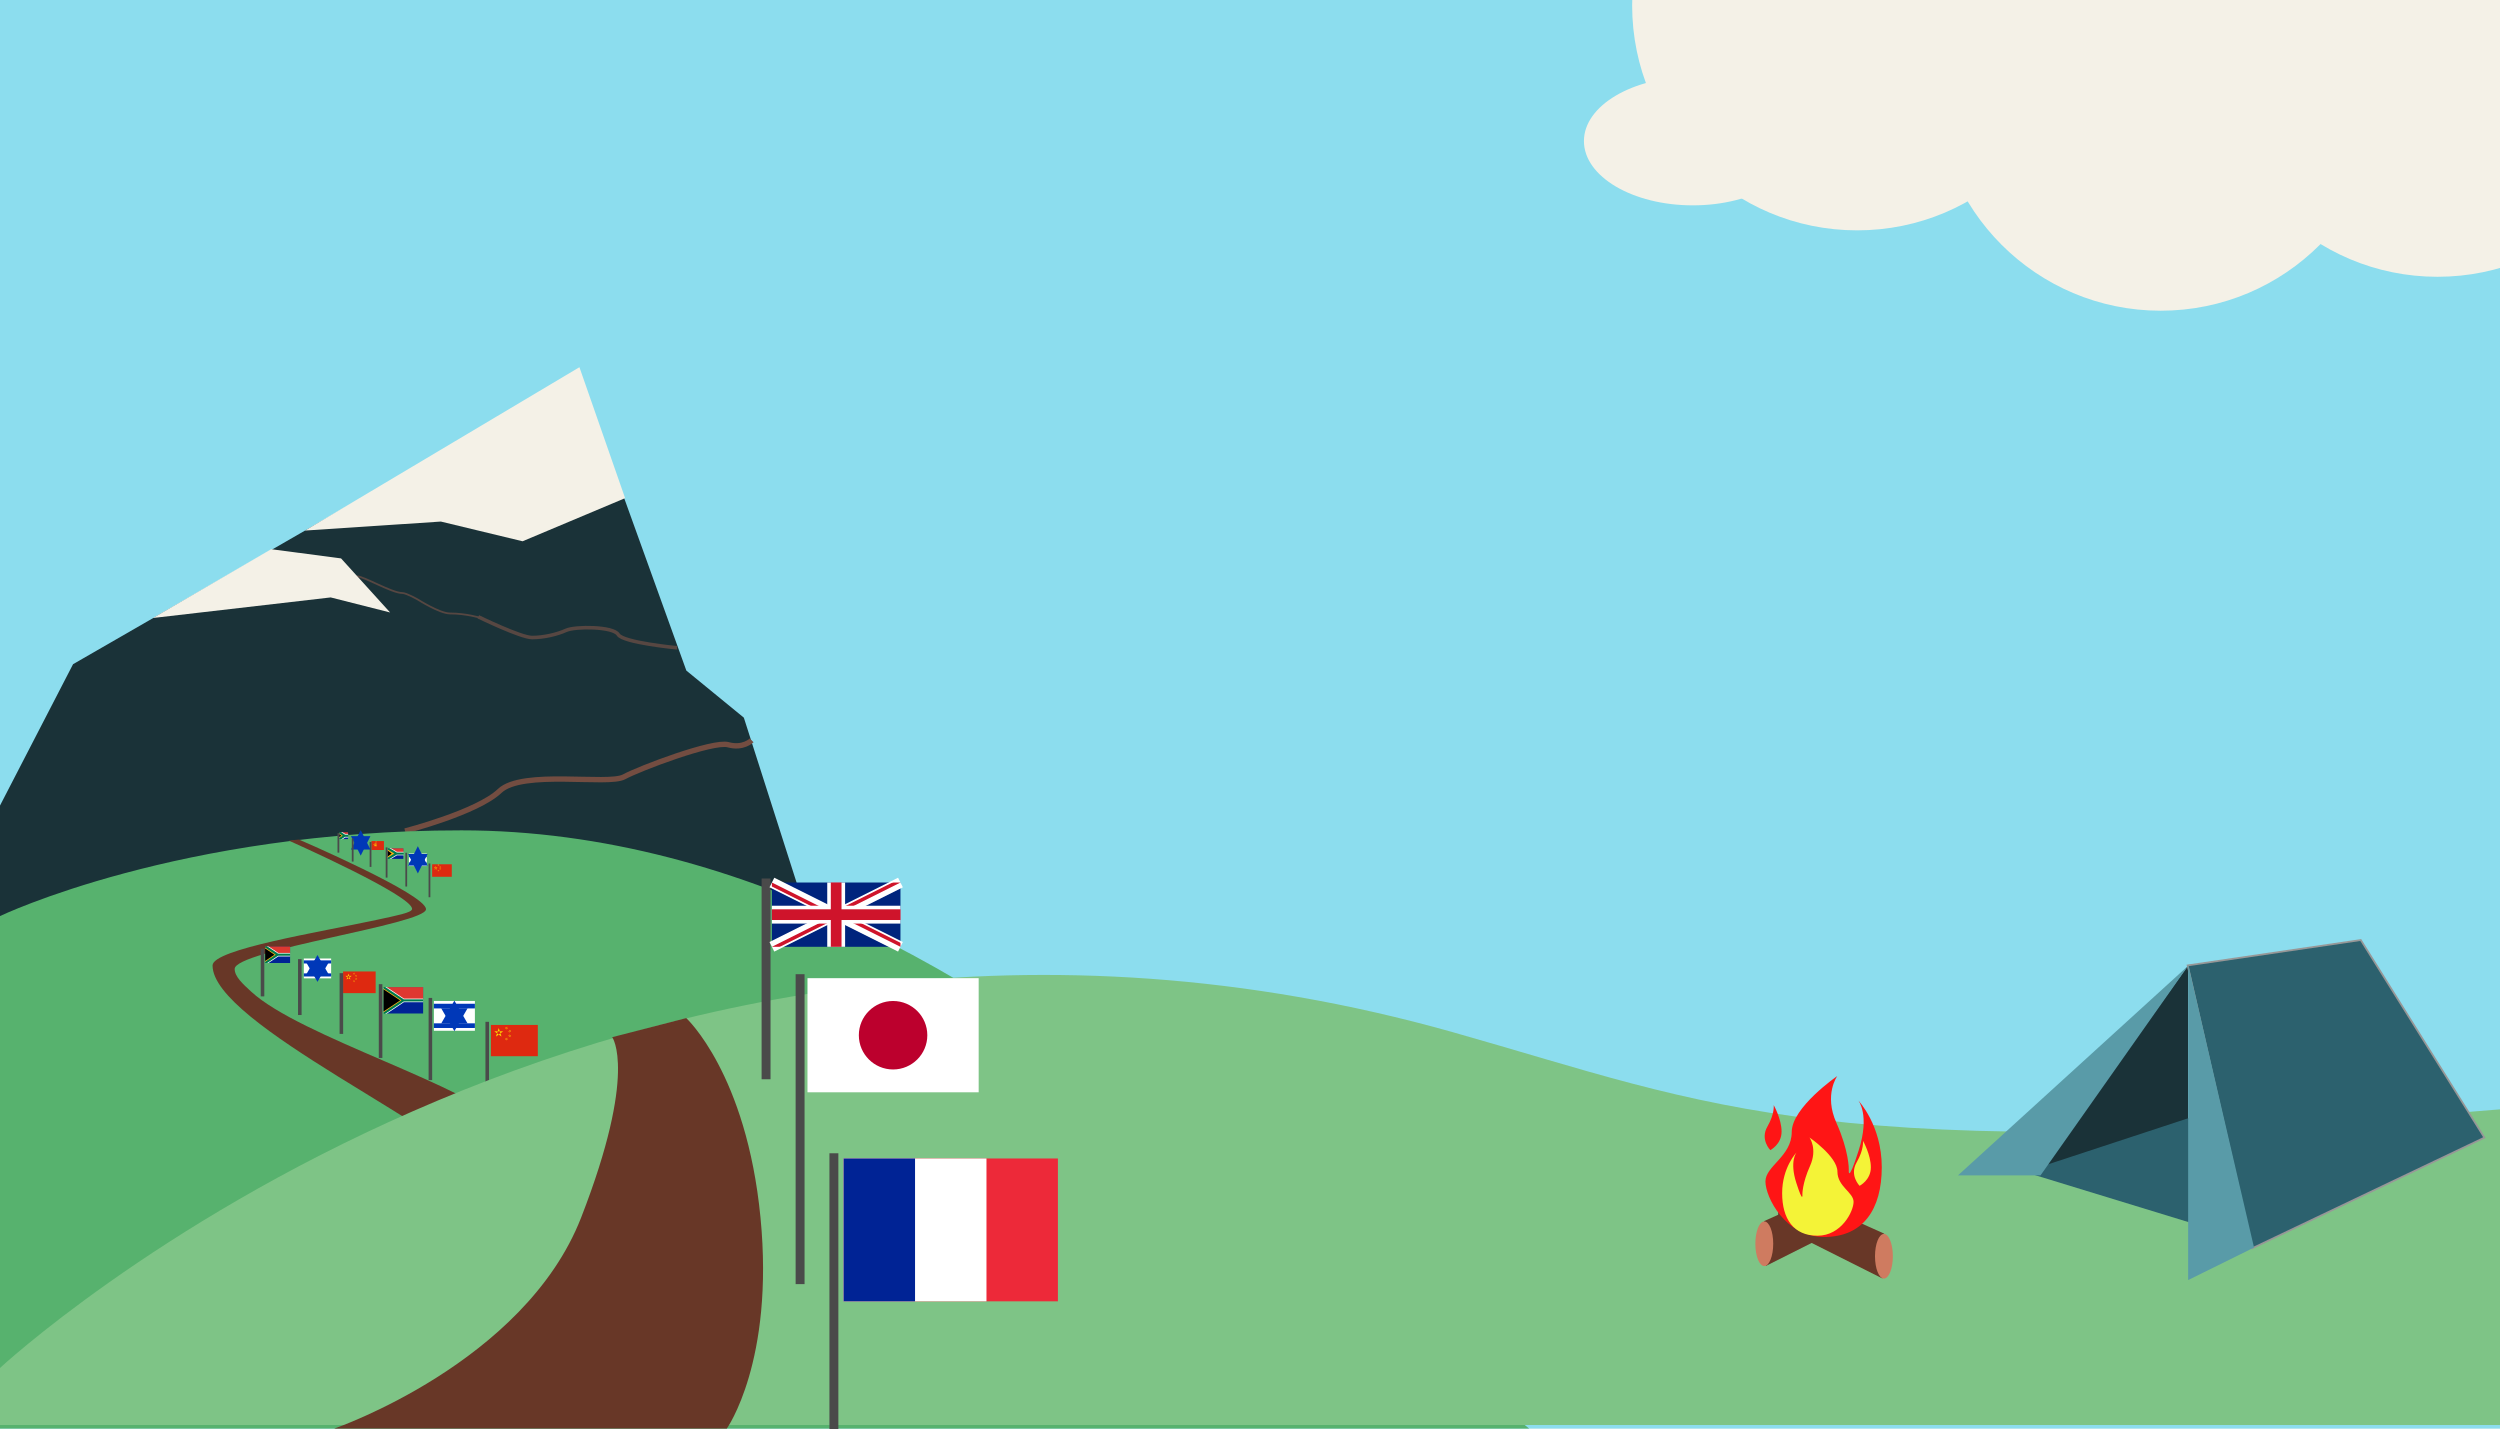
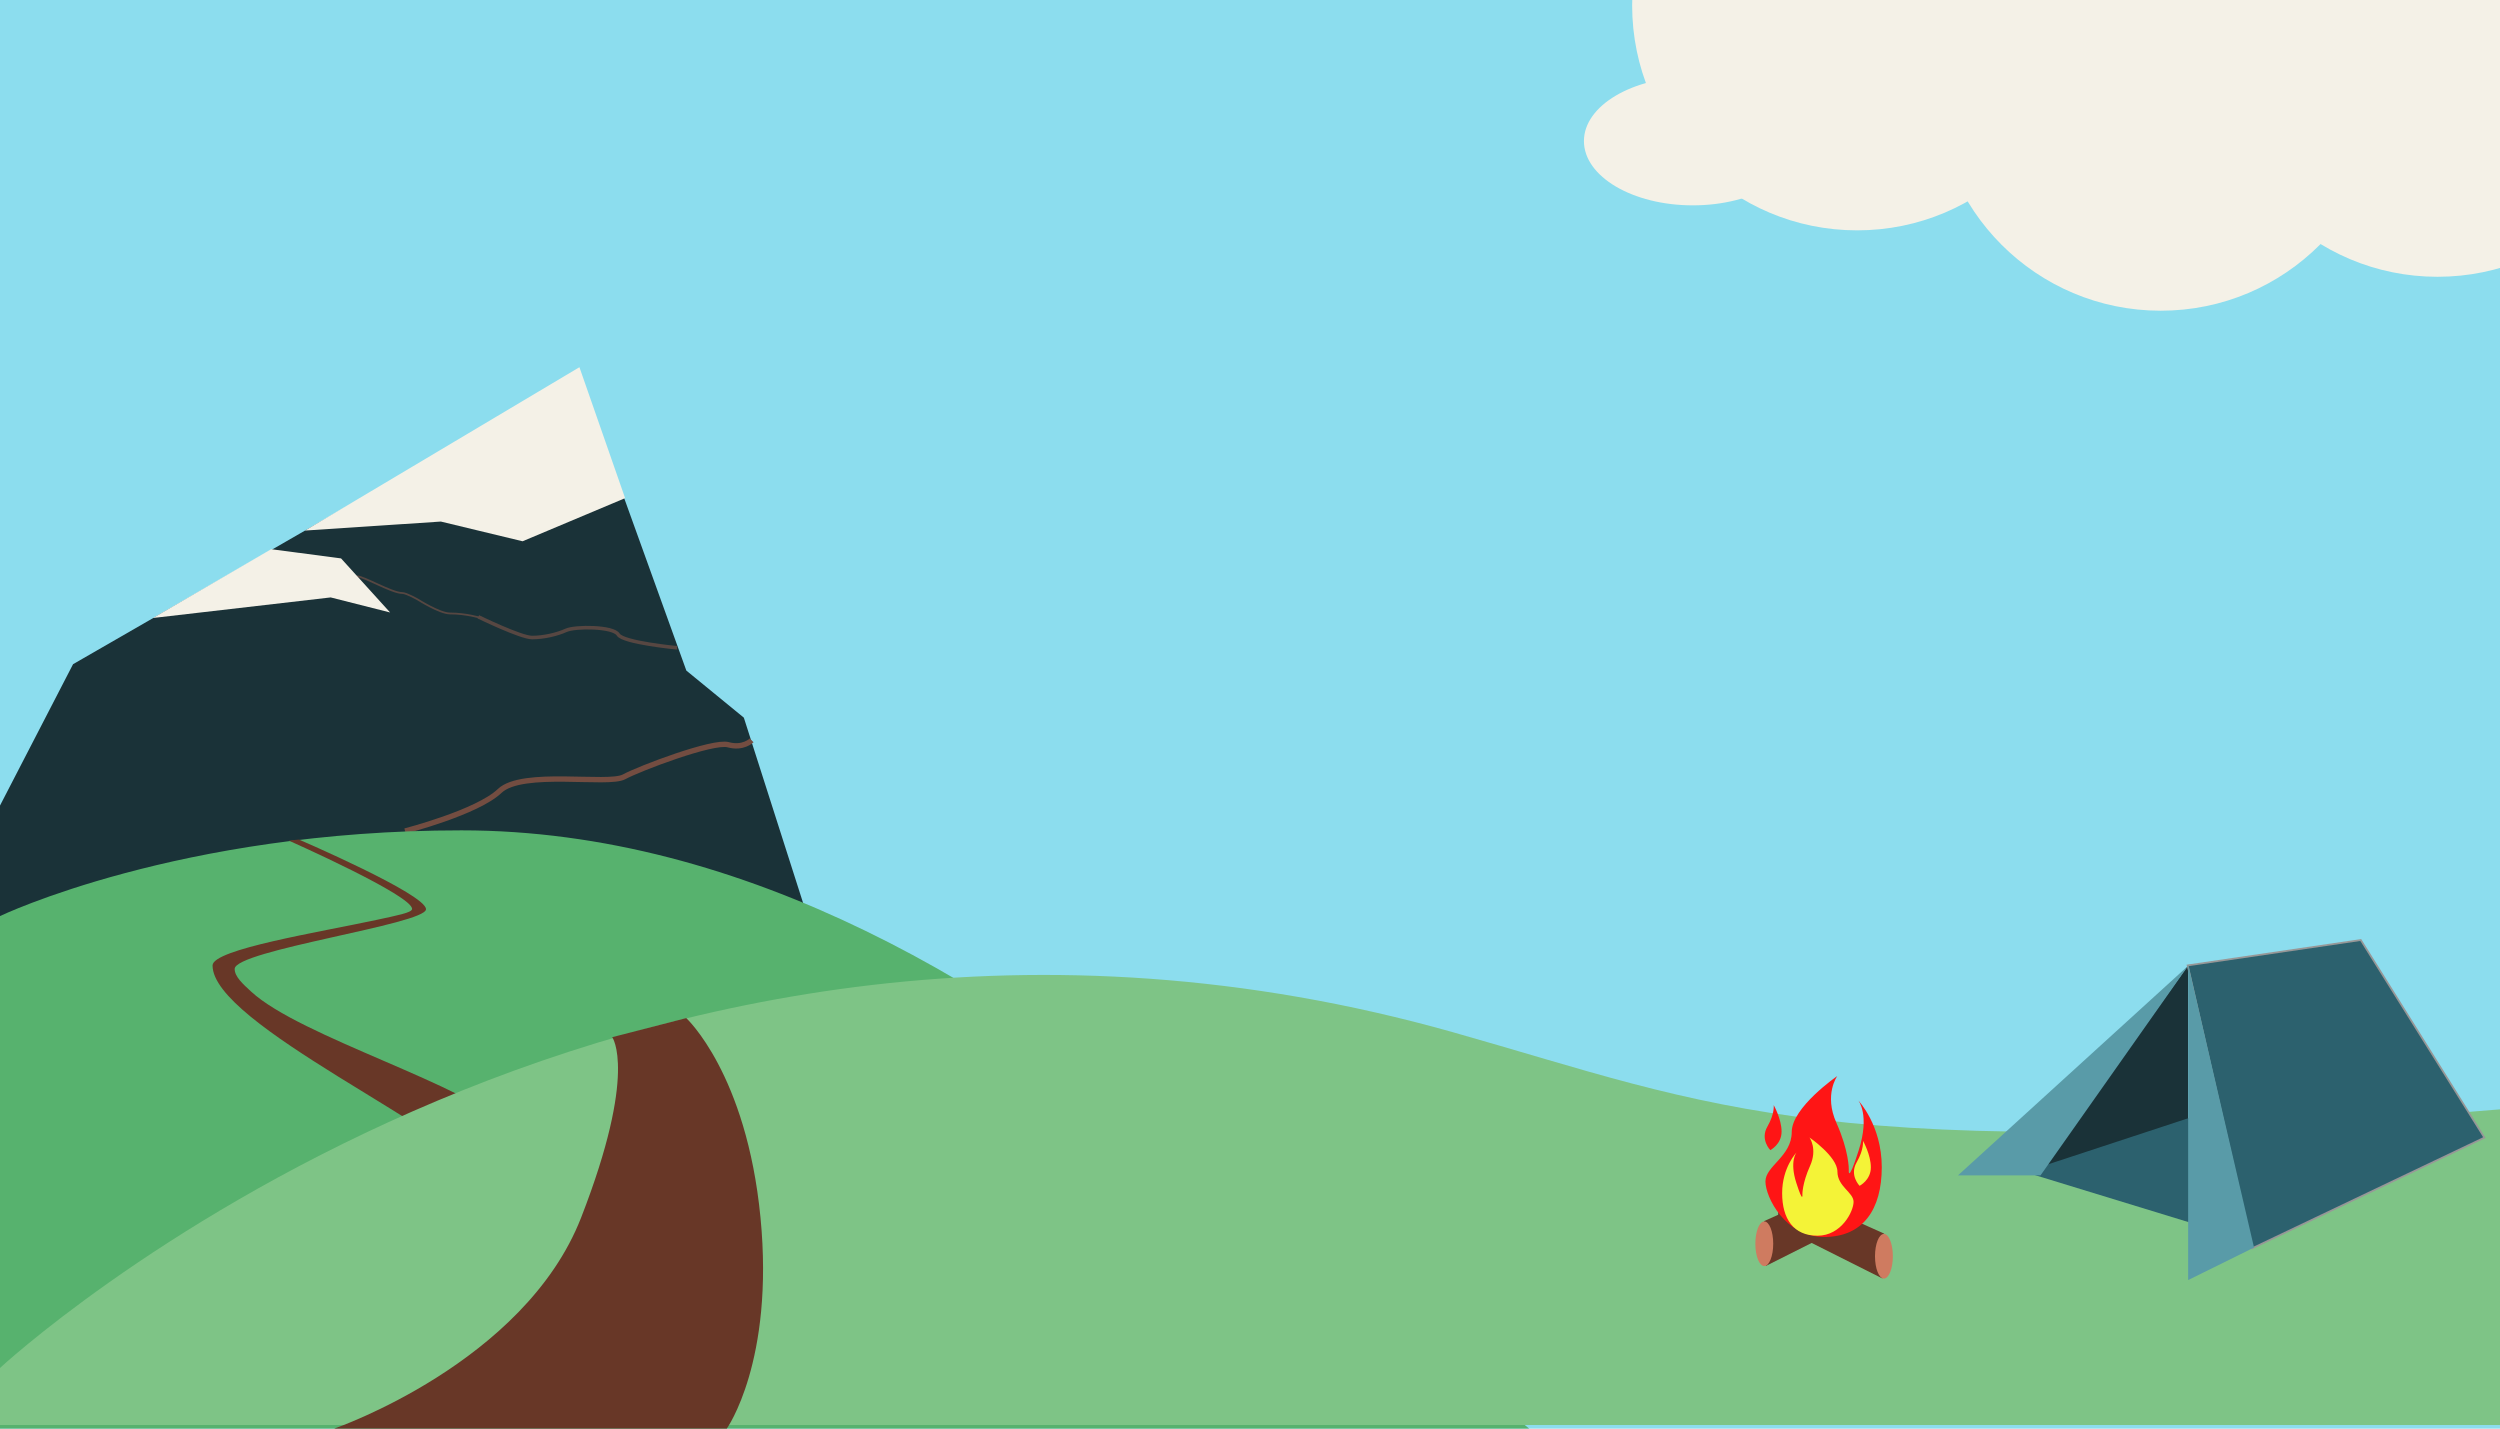
- <svg xmlns="http://www.w3.org/2000/svg" xmlns:xlink="http://www.w3.org/1999/xlink" width="1400px" height="800px" viewBox="0 0 1400 800" version="1.1">
+ <svg xmlns="http://www.w3.org/2000/svg" width="1400px" height="800px" viewBox="0 0 1400 800" version="1.1">
  <description>Created with Sketch (http://www.bohemiancoding.com/sketch)</description>
  <defs>
    <path id="path-1" d="M0,0 L22.359,0 L22.359,14.906 L0,14.906 L0,0 Z" />
    <path id="path-3" d="M0,0 L11.18,7.453 L0,14.906" />
    <path id="path-5" d="M0,0 L14.092,0 L14.092,9.379 L0,9.379 L0,0 Z" />
    <path id="path-7" d="M0,0 L7.046,4.689 L0,9.379" />
    <path id="path-9" d="M0,0 L9,0 L9,6 L0,6 L0,0 Z" />
    <path id="path-11" d="M0,0 L4,3 L0,6" />
    <path id="path-13" d="M0,0 L5,0 L5,4 L0,4 L0,0 Z" />
    <path id="path-15" d="M0,0 L3,2 L0,4" />
    <path d="M36,18 L72,18 L72,36 L36,18 Z M36,18 L36,36 L8.52651283e-15,36 L36,18 Z M36,18 L1.56319402e-14,18 L1.56319402e-14,-1.7408297e-14 L36,18 Z M36,18 L36,2.52242671e-14 L72,2.52242671e-14 L36,18 Z" id="path-17" />
  </defs>
  <g id="Page-1" stroke="none" stroke-width="1" fill="none" fill-rule="evenodd">
    <g id="mountain_path">
      <rect id="Sky" fill="#8CDDEE" x="0" y="0" width="1404" height="800" />
      <g id="Mountain-1" transform="translate(0, 206)">
        <path d="M-2.84217094e-14,245.118 L40.914,165.944 L324.23,2.746 L384.351,169.524 L416.549,195.885 L462.32,339 L-1.26160398e-06,389.176 L-2.84217094e-14,245.118 Z" id="Path-5" fill="#1A3238" />
        <path d="M170.774,91.122 L246.874,86.07 L292.645,97.11 L350.062,72.965 L324.479,-0.367 L170.774,91.122 Z" id="Path-6" fill="#F4F1E7" />
        <path d="M379.168,156.768 C379.168,156.768 348.925,153.923 346.187,149.337 C343.449,144.751 322.131,144.654 316.973,146.995 C311.816,149.337 304.283,151.022 297.973,151.022 C291.664,151.022 267.866,139.42 267.866,139.42" id="Path-112" stroke="#574742" stroke-width="2" />
        <path d="M200,140 C200,140 207.764,137.54 217.035,137.54 C222.767,137.54 234.889,129.824 234.889,129.824 C234.889,129.824 241.398,126.094 243.672,126.094 C249.632,126.094 265.194,116.741 269.052,116.741" id="Path-113" stroke="#574742" transform="translate(234.5, 128.5) scale(-1, 1) translate(-234.5, -128.5) " />
        <path d="M85.665,140.075 L185.182,128.557 L218.454,136.985 L190.994,106.707 L151.841,101.551 L85.665,140.075 Z" id="Path-7" fill="#F4F1E7" />
      </g>
      <path d="M226.827,465.372 C226.827,465.372 267.242,454.95 279.822,442.931 C292.402,430.911 340.572,439.848 349.445,435.039 C358.319,430.23 399.376,414.724 407.767,417.045 C416.159,419.367 420.926,414.6 420.926,414.6" id="Path-111" stroke="#734D41" stroke-width="3" />
      <g id="Midground" transform="translate(0, 465)">
        <path d="M2.61763944e-10,48 C2.61763944e-10,48 99.956,-0.004 258.38,-0.004 C416.804,-0.004 563.127,87.337 679.189,188.111 C769.641,266.65 856.339,335 856.339,335 L0,335 L2.61763944e-10,48 Z" id="Path-3" fill="#57B26E" />
        <path d="M161.719,5.732 C161.719,5.732 231.995,36.91 230.737,44.163 C230.402,46.096 222.486,47.644 210.797,50.157 C178.626,57.073 119.026,66.6 119.026,75.648 C119.026,108.646 253.475,167.209 277.828,199.431 C302.181,231.652 314.579,195.88 286.381,167.136 C262.317,142.607 168.22,115.75 140.63,90.288 C135.891,85.913 131.414,81.902 131.413,77.606 C131.412,67.158 238.562,52.586 238.562,44.163 C238.562,35.74 167.386,5.141 167.386,5.141 L161.719,5.732 Z" id="Path-4" fill="#683727" />
      </g>
      <g id="Midground-Flags-1" transform="translate(146, 530)">
-         <g id="Flag" transform="translate(125.8566, 43.10684)">
-           <g id="Flag_of_the_People's_Republic_of_China" transform="translate(3.052034, 0.85669)">
-             <rect id="Rectangle" fill="#DE2910" x="0" y="0" width="26.271" height="17.514" />
-             <g id="s-link" transform="translate(1.751404, 1.751404)" fill="#FFDE00">
-               <path d="M2.627,2.67430522e-11 L4.171,4.752 L0.129,1.815 L5.126,1.815 L1.083,4.752 L2.627,2.67430522e-11 Z" id="s" />
+                
            </g>
-             <g id="s-link" transform="translate(8.757021, 1.751404) rotate(239.0362) translate(-8.757021, -1.751404) translate(7.881319, 0.875702)" fill="#FFDE00">
-               <path d="M0.876,8.91442475e-12 L1.39,1.584 L0.043,0.605 L1.709,0.605 L0.361,1.584 L0.876,8.91442475e-12 Z" id="s" />
+       <g id="Midground-Flags-1" transform="translate(189, 466)">
            </g>
-             <g id="s-link" transform="translate(10.50843, 3.502808) rotate(261.8699) translate(-10.50843, -3.502808) translate(9.632723, 2.627106)" fill="#FFDE00">
-               <path d="M0.876,8.91442475e-12 L1.39,1.584 L0.043,0.605 L1.709,0.605 L0.361,1.584 L0.876,8.91442475e-12 Z" id="s" />
-             </g>
-             <g id="s-link" transform="translate(10.50843, 6.129914) rotate(-74.0546) translate(-10.50843, -6.129914) translate(9.632723, 5.254212)" fill="#FFDE00">
-               <path d="M0.876,8.91442475e-12 L1.39,1.584 L0.043,0.605 L1.709,0.605 L0.361,1.584 L0.876,8.91442475e-12 Z" id="s" />
-             </g>
-             <g id="s-link" transform="translate(8.757021, 7.881319) rotate(-51.34019) translate(-8.757021, -7.881319) translate(7.881319, 7.005616)" fill="#FFDE00">
-               <path d="M0.876,8.91442475e-12 L1.39,1.584 L0.043,0.605 L1.709,0.605 L0.361,1.584 L0.876,8.91442475e-12 Z" id="s" />
-             </g>
-           </g>
-           <path d="M1,0.109 L1,46.303" id="Line" stroke="#4A4A4A" stroke-width="2" stroke-linecap="square" />
-         </g>
-         <g id="Flag" transform="translate(66.12433, 22.04109)">
-           <g id="Clipped" transform="translate(2.597592, 0.72913)">
-             <mask id="mask-2" fill="white">
-               <use xlink:href="#path-1" />
-             </mask>
-             <g id="Shape" />
-             <g id="Group" mask="url(#mask-2)">
-               <path d="M0,0 L0,14.906 L22.359,14.906 L22.359,0 L0,0 Z" id="Shape" fill="#002395" />
-               <path d="M0,0 L0,7.453 L22.359,7.453 L22.359,0 L0,0 Z" id="Shape" fill="#DE3831" />
-               <g>
-                 <path d="M0,0 L11.18,7.453 L0,14.906 M11.18,7.453 L22.359,7.453" id="W" stroke="#FFFFFF" stroke-width="2" fill="#000000" />
-                 <g id="Clipped">
-                   <mask id="mask-4" fill="white">
-                     <use xlink:href="#path-3" />
-                   </mask>
-                   <g id="X" />
-                   <g id="X-link" mask="url(#mask-4)" stroke="#FFB612" stroke-width="2" fill="#000000">
-                     <path d="M0,0 L11.18,7.453 L0,14.906" id="X" />
-                   </g>
-                 </g>
-               </g>
-               <g id="W-link" stroke="#007A4D" stroke-width="1.2">
-                 <path d="M0,0 L11.18,7.453 L0,14.906 M11.18,7.453 L22.359,7.453" id="W" />
-               </g>
-             </g>
-           </g>
-           <path d="M1,0.093 L1,39.408" id="Line" stroke="#4A4A4A" stroke-width="2" stroke-linecap="square" />
-         </g>
-         <g id="Flag" transform="translate(94.07129, 29.72518)">
-           <g id="Flag_of_Israel" transform="translate(2.909451, 0.816667)">
-             <rect id="Rectangle" fill="#FFFFFF" x="0" y="0" width="22.957" height="16.696" />
-             <rect id="Rectangle" fill="#0038B8" x="0" y="1.565" width="22.957" height="2.609" />
-             <rect id="Rectangle" fill="#0038B8" x="0" y="12.522" width="22.957" height="2.609" />
-             <g id="triangle-link" transform="translate(8.86966, 5.321796)" stroke="#0038B8" stroke-width="5.5" fill="#000000" fill-opacity="0">
-               <path d="M2.609,-0.015 L-0.025,4.547 L5.242,4.547 L2.609,-0.015 Z" id="triangle" />
-             </g>
-             <g id="triangle-link" transform="translate(11.47838, 9.078358) rotate(180) translate(-11.47838, -9.078358) translate(8.86966, 6.782681)" stroke="#0038B8" stroke-width="5.5" fill="#000000" fill-opacity="0">
-               <path d="M2.609,-0.015 L-0.025,4.547 L5.242,4.547 L2.609,-0.015 Z" id="triangle" />
-             </g>
-           </g>
-           <path d="M0.945,0.104 L0.945,44.14" id="Line" stroke="#4A4A4A" stroke-width="2" stroke-linecap="square" />
-         </g>
-         <g id="Flag" transform="translate(44.06505, 13.68348)">
-           <g id="Flag_of_the_People's_Republic_of_China" transform="translate(2.05776, 0.334554)">
-             <rect id="Rectangle" fill="#DE2910" x="0" y="0" width="18.244" height="12.141" />
-             <g id="s-link" transform="translate(1.216247, 1.214135)" fill="#FFDE00">
-               <path d="M1.824,1.85393922e-11 L2.897,3.295 L0.089,1.258 L3.559,1.258 L0.752,3.295 L1.824,1.85393922e-11 Z" id="s" />
-             </g>
-             <g id="s-link" transform="translate(6.081235, 1.214135) rotate(239.0362) translate(-6.081235, -1.214135) translate(5.473111, 0.607068)" fill="#FFDE00">
-               <path d="M0.608,6.17983442e-12 L0.966,1.098 L0.03,0.419 L1.186,0.419 L0.251,1.098 L0.608,6.17983442e-12 Z" id="s" />
-             </g>
-             <g id="s-link" transform="translate(7.297482, 2.42827) rotate(261.8699) translate(-7.297482, -2.42827) translate(6.689358, 1.821203)" fill="#FFDE00">
-               <path d="M0.608,6.17983442e-12 L0.966,1.098 L0.03,0.419 L1.186,0.419 L0.251,1.098 L0.608,6.17983442e-12 Z" id="s" />
-             </g>
-             <g id="s-link" transform="translate(7.297482, 4.249473) rotate(-74.0546) translate(-7.297482, -4.249473) translate(6.689358, 3.642405)" fill="#FFDE00">
-               <path d="M0.608,6.17983442e-12 L0.966,1.098 L0.03,0.419 L1.186,0.419 L0.251,1.098 L0.608,6.17983442e-12 Z" id="s" />
-             </g>
-             <g id="s-link" transform="translate(6.081235, 5.463608) rotate(-51.34019) translate(-6.081235, -5.463608) translate(5.473111, 4.856541)" fill="#FFDE00">
-               <path d="M0.608,6.17983442e-12 L0.966,1.098 L0.03,0.419 L1.186,0.419 L0.251,1.098 L0.608,6.17983442e-12 Z" id="s" />
-             </g>
-           </g>
-           <path d="M1.102,2.28 L1.102,34.302" id="Line" stroke="#4A4A4A" stroke-width="2" stroke-linecap="square" />
-         </g>
-         <g id="Flag" transform="translate(0.013548, 0.18348)">
-           <g id="Clipped" transform="translate(2.464116, -0.246094)">
-             <mask id="mask-6" fill="white">
-               <use xlink:href="#path-5" />
-             </mask>
-             <g id="Shape" />
-             <g id="Group" mask="url(#mask-6)">
-               <path d="M0,0 L0,9.379 L14.092,9.379 L14.092,0 L0,0 Z" id="Shape" fill="#002395" />
-               <path d="M0,0 L0,4.689 L14.092,4.689 L14.092,0 L0,0 Z" id="Shape" fill="#DE3831" />
-               <g>
-                 <path d="M0,0 L7.046,4.689 L0,9.379 M7.046,4.689 L14.092,4.689" id="W" stroke="#FFFFFF" stroke-width="2" fill="#000000" />
-                 <g id="Clipped">
-                   <mask id="mask-8" fill="white">
-                     <use xlink:href="#path-7" />
-                   </mask>
-                   <g id="X" />
-                   <g id="X-link" mask="url(#mask-8)" stroke="#FFB612" stroke-width="2" fill="#000000">
-                     <path d="M0,0 L7.046,4.689 L0,9.379" id="X" />
-                   </g>
-                 </g>
-               </g>
-               <g id="W-link" stroke="#007A4D" stroke-width="1.2">
-                 <path d="M0,0 L7.046,4.689 L0,9.379 M7.046,4.689 L14.092,4.689" id="W" />
-               </g>
-             </g>
-           </g>
-           <path d="M1,2.059 L1,26.794" id="Line" stroke="#4A4A4A" stroke-width="2" stroke-linecap="square" />
-         </g>
-         <g id="Flag" transform="translate(20.89687, 7.041089)">
-           <g id="Flag_of_Israel" transform="translate(3.235917, -0.278398)">
-             <rect id="Rectangle" fill="#FFFFFF" x="0" y="0" width="15.303" height="11.111" />
-             <rect id="Rectangle" fill="#0038B8" x="0" y="1.042" width="15.303" height="1.736" />
-             <rect id="Rectangle" fill="#0038B8" x="0" y="8.333" width="15.303" height="1.736" />
-             <g id="triangle-link" transform="translate(5.91268, 3.541662)" stroke="#0038B8" stroke-width="5.5" fill="#000000" fill-opacity="0">
-               <path d="M1.739,-0.01 L-0.016,3.026 L3.495,3.026 L1.739,-0.01 Z" id="triangle" />
-             </g>
-             <g id="triangle-link" transform="translate(7.651703, 6.041658) rotate(180) translate(-7.651703, -6.041658) translate(5.91268, 4.513883)" stroke="#0038B8" stroke-width="5.5" fill="#000000" fill-opacity="0">
-               <path d="M1.739,-0.01 L-0.016,3.026 L3.495,3.026 L1.739,-0.01 Z" id="triangle" />
-             </g>
-           </g>
-           <path d="M1,1.069 L1,30.375" id="Line" stroke="#4A4A4A" stroke-width="2" stroke-linecap="square" />
-         </g>
-       </g>
-       <g id="Midground-Flags-1" transform="translate(189, 466)">
-         <g id="Flag" transform="translate(51, 18)">
-           <g id="Flag_of_the_People's_Republic_of_China" transform="translate(2, 0)">
-             <rect id="Rectangle" fill="#DE2910" x="0" y="0" width="11" height="7" />
-             <g id="s-link" transform="translate(1, 1)" fill="#FFDE00">
-               <path d="M1,0 L1.618,2 L0,0.764 L2,0.764 L0.382,2 L1,0 Z" id="s" />
-             </g>
-             <g id="s-link" transform="translate(3.5, 0.5) rotate(239.0362) translate(-3.5, -0.5) translate(3, 0)" fill="#FFDE00">
-               <path d="M0.5,0 L0.809,1 L0,0.382 L1,0.382 L0.191,1 L0.5,0 Z" id="s" />
-             </g>
-             <g id="s-link" transform="translate(4.5, 1.5) rotate(261.8699) translate(-4.5, -1.5) translate(4, 1)" fill="#FFDE00">
-               <path d="M0.5,0 L0.809,1 L0,0.382 L1,0.382 L0.191,1 L0.5,0 Z" id="s" />
-             </g>
-             <g id="s-link" transform="translate(4.5, 2.5) rotate(-74.0546) translate(-4.5, -2.5) translate(4, 2)" fill="#FFDE00">
-               <path d="M0.5,0 L0.809,1 L0,0.382 L1,0.382 L0.191,1 L0.5,0 Z" id="s" />
-             </g>
-             <g id="s-link" transform="translate(3.5, 3.5) rotate(-51.34019) translate(-3.5, -3.5) translate(3, 3)" fill="#FFDE00">
-               <path d="M0.5,0 L0.809,1 L0,0.382 L1,0.382 L0.191,1 L0.5,0 Z" id="s" />
-             </g>
-           </g>
-           <path d="M0.5,0.042 L0.5,17.958" id="Line" stroke="#4A4A4A" stroke-linecap="square" />
-         </g>
-         <g id="Flag" transform="translate(27, 9)">
-           <g id="Clipped" transform="translate(1, 0)">
-             <mask id="mask-10" fill="white">
-               <use xlink:href="#path-9" />
-             </mask>
-             <g id="Shape" />
-             <g id="Group" mask="url(#mask-10)">
-               <path d="M0,0 L0,6 L9,6 L9,0 L0,0 Z" id="Shape" fill="#002395" />
-               <path d="M0,0 L0,3 L9,3 L9,0 L0,0 Z" id="Shape" fill="#DE3831" />
-               <g>
-                 <path d="M0,0 L5,3 L0,6 M5,3 L10,3" id="W" stroke="#FFFFFF" stroke-width="2" fill="#000000" />
-                 <g id="Clipped">
-                   <mask id="mask-12" fill="white">
-                     <use xlink:href="#path-11" />
-                   </mask>
-                   <g id="X" />
-                   <g id="X-link" mask="url(#mask-12)" stroke="#FFB612" stroke-width="2" fill="#000000">
-                     <path d="M0,0 L4,3 L0,6" id="X" />
-                   </g>
-                 </g>
-               </g>
-               <g id="W-link" stroke="#007A4D" stroke-width="1.2">
-                 <path d="M0,0 L5,3 L0,6 M5,3 L10,3" id="W" />
-               </g>
-             </g>
-           </g>
-           <path d="M0.5,0.038 L0.5,15.962" id="Line" stroke="#4A4A4A" stroke-linecap="square" />
-         </g>
-         <g id="Flag" transform="translate(38, 12)">
-           <g id="Flag_of_Israel" transform="translate(2, 0)">
-             <rect id="Rectangle" fill="#FFFFFF" x="0" y="0" width="10" height="7" />
-             <rect id="Rectangle" fill="#0038B8" x="0" y="1" width="10" height="1" />
-             <rect id="Rectangle" fill="#0038B8" x="0" y="5" width="10" height="1" />
-             <g id="triangle-link" transform="translate(4, 2)" stroke="#0038B8" stroke-width="5.5" fill="#000000" fill-opacity="0">
-               <path d="M1,0 L0,2 L2,2 L1,0 Z" id="triangle" />
-             </g>
-             <g id="triangle-link" transform="translate(5, 4) rotate(180) translate(-5, -4) translate(4, 3)" stroke="#0038B8" stroke-width="5.5" fill="#000000" fill-opacity="0">
-               <path d="M1,0 L0,2 L2,2 L1,0 Z" id="triangle" />
-             </g>
-           </g>
-           <path d="M0.5,0.042 L0.5,17.958" id="Line" stroke="#4A4A4A" stroke-linecap="square" />
-         </g>
-         <g id="Flag" transform="translate(18, 5)">
-           <g id="Flag_of_the_People's_Republic_of_China" transform="translate(1, 0)">
-             <rect id="Rectangle" fill="#DE2910" x="0" y="0" width="7" height="5" />
-             <g id="s-link" transform="translate(1, 1)" fill="#FFDE00">
-               <path d="M1,0 L1.618,2 L0,0.764 L2,0.764 L0.382,2 L1,0 Z" id="s" />
-             </g>
-             <g id="s-link" transform="translate(2.5, 0.5) rotate(239.0362) translate(-2.5, -0.5) translate(2, 0)" fill="#FFDE00">
-               <path d="M0.5,0 L0.809,1 L0,0.382 L1,0.382 L0.191,1 L0.5,0 Z" id="s" />
-             </g>
-             <g id="s-link" transform="translate(2.5, 1.5) rotate(261.8699) translate(-2.5, -1.5) translate(2, 1)" fill="#FFDE00">
-               <path d="M0.5,0 L0.809,1 L0,0.382 L1,0.382 L0.191,1 L0.5,0 Z" id="s" />
-             </g>
-             <g id="s-link" transform="translate(2.5, 2.5) rotate(-74.0546) translate(-2.5, -2.5) translate(2, 2)" fill="#FFDE00">
-               <path d="M0.5,0 L0.809,1 L0,0.382 L1,0.382 L0.191,1 L0.5,0 Z" id="s" />
-             </g>
-             <g id="s-link" transform="translate(2.5, 2.5) rotate(-51.34019) translate(-2.5, -2.5) translate(2, 2)" fill="#FFDE00">
-               <path d="M0.5,0 L0.809,1 L0,0.382 L1,0.382 L0.191,1 L0.5,0 Z" id="s" />
-             </g>
-           </g>
-           <path d="M0.5,1.031 L0.5,13.969" id="Line" stroke="#4A4A4A" stroke-linecap="square" />
-         </g>
-         <g id="Flag">
-           <g id="Clipped" transform="translate(1, 0)">
-             <mask id="mask-14" fill="white">
-               <use xlink:href="#path-13" />
-             </mask>
-             <g id="Shape" />
-             <g id="Group" mask="url(#mask-14)">
-               <path d="M0,0 L0,4 L5,4 L5,0 L0,0 Z" id="Shape" fill="#002395" />
-               <path d="M0,0 L0,2 L5,2 L5,0 L0,0 Z" id="Shape" fill="#DE3831" />
-               <g>
-                 <path d="M0,0 L3,2 L0,4 M3,2 L6,2" id="W" stroke="#FFFFFF" stroke-width="2" fill="#000000" />
-                 <g id="Clipped">
-                   <mask id="mask-16" fill="white">
-                     <use xlink:href="#path-15" />
-                   </mask>
-                   <g id="X" />
-                   <g id="X-link" mask="url(#mask-16)" stroke="#FFB612" stroke-width="2" fill="#000000">
-                     <path d="M0,0 L3,2 L0,4" id="X" />
-                   </g>
-                 </g>
-               </g>
-               <g id="W-link" stroke="#007A4D" stroke-width="1.2">
-                 <path d="M0,0 L3,2 L0,4 M3,2 L6,2" id="W" />
-               </g>
-             </g>
-           </g>
-           <path d="M0.5,1.024 L0.5,10.976" id="Line" stroke="#4A4A4A" stroke-linecap="square" />
-         </g>
-         <g id="Flag" transform="translate(8, 3)">
-           <g id="Flag_of_Israel" transform="translate(2, 0)">
-             <rect id="Rectangle" fill="#FFFFFF" x="0" y="0" width="6" height="5" />
-             <rect id="Rectangle" fill="#0038B8" x="0" y="1" width="6" height="1" />
-             <rect id="Rectangle" fill="#0038B8" x="0" y="3" width="6" height="1" />
-             <g id="triangle-link" transform="translate(2, 2)" stroke="#0038B8" stroke-width="5.5" fill="#000000" fill-opacity="0">
-               <path d="M1,0 L0,2 L2,2 L1,0 Z" id="triangle" />
-             </g>
-             <g id="triangle-link" transform="translate(3, 3) rotate(180) translate(-3, -3) translate(2, 2)" stroke="#0038B8" stroke-width="5.5" fill="#000000" fill-opacity="0">
-               <path d="M1,0 L0,2 L2,2 L1,0 Z" id="triangle" />
-             </g>
-           </g>
-           <path d="M0.5,1.028 L0.5,12.972" id="Line" stroke="#4A4A4A" stroke-linecap="square" />
-         </g>
-       </g>
      <g id="Foreground" transform="translate(0, 494)">
        <path d="M-2.84217094e-14,272.065 C-2.84217094e-14,272.065 344.714,-48.404 813.665,84.053 C960.025,125.394 1021.613,159.407 1404,126.906 L1404,304 L8.64838171e-07,304 L-2.84217094e-14,272.065 Z" id="Path-1" fill="#7EC486" />
        <path d="M187.197,306 C187.197,306 293.684,269.369 325.452,187.798 C357.22,106.227 342.835,86.82 342.835,86.82 L384.293,76.122 C384.293,76.122 418.028,107.168 425.873,187.798 C433.718,268.427 407.017,306 407.017,306" id="Path-2" fill="#683727" />
-         <g id="Foreground-Flags" transform="translate(428, 0)">
-           <g id="Flag" transform="translate(-0.273327, 0.209268)">
-             <path d="M1.273,0.255 L1.273,107.675" id="Line" stroke="#4A4A4A" stroke-width="5" stroke-linecap="square" />
-             <g id="Flag_of_the_United_Kingdom" transform="translate(4.530528, 0)">
-               <path d="M1.42108547e-14,-1.77635684e-14 L1.42108547e-14,36 L72,36 L72,-1.77635684e-14 L1.42108547e-14,-1.77635684e-14 Z" id="Shape" fill="#00247D" />
-               <path d="M1.56319402e-14,-1.56319402e-14 L72,36 M72,-1.56319402e-14 L1.56319402e-14,36" id="Shape" stroke="#FFFFFF" stroke-width="6" fill="#000000" />
-               <g id="Clipped" transform="translate(0, -0)">
-                 <mask id="mask-18" fill="white">
-                   <use xlink:href="#path-17" />
-                 </mask>
-                 <g id="Shape" />
-                 <path d="M1.56319402e-14,-1.56319402e-14 L72,36 M72,-1.56319402e-14 L1.56319402e-14,36" id="Shape" stroke="#CF142B" stroke-width="4" fill="#000000" mask="url(#mask-18)" />
-               </g>
-               <path d="M36,2.7000624e-14 L36,36 M8.52651283e-15,18 L72,18" id="Shape" stroke="#FFFFFF" stroke-width="10" fill="#000000" />
-               <path d="M36,2.7000624e-14 L36,36 M8.52651283e-15,18 L72,18" id="Shape" stroke="#CF142B" stroke-width="6" fill="#000000" />
-             </g>
-           </g>
-           <g id="Flag" transform="translate(18.05307, 53.64791)">
-             <g id="Flag_of_Japan" transform="translate(6.137275, 0.126174)">
-               <rect id="Rectangle" fill="#FFFFFF" x="0" y="0" width="95.867" height="63.911" />
-               <circle id="Oval" fill="#BC002D" cx="47.933" cy="31.956" r="19.173" />
-             </g>
-             <path d="M1.997,0.399 L1.997,168.965" id="Line" stroke="#4A4A4A" stroke-width="5" stroke-linecap="square" />
-           </g>
-           <g id="Flag" transform="translate(36.48398, 153.8334)">
-             <g id="Flag_of_France" transform="translate(7.940968, 0.913156)">
-               <rect id="Rectangle" fill="#ED2939" x="0" y="0" width="120" height="80" />
-               <rect id="Rectangle" fill="#FFFFFF" x="0" y="0" width="80" height="80" />
-               <rect id="Rectangle" fill="#002395" x="0" y="0" width="40" height="80" />
-             </g>
-             <path d="M2.5,0.5 L2.5,211.5" id="Line" stroke="#4A4A4A" stroke-width="5" stroke-linecap="square" />
-           </g>
-         </g>
      </g>
      <g id="Cloud" transform="translate(887, -123)" fill="#F4F1E7">
        <circle id="Oval-1" cx="478" cy="152" r="126" />
        <circle id="Oval-1" cx="323" cy="171" r="126" />
        <circle id="Oval-1" cx="153" cy="126" r="126" />
        <path d="M61,238 C94.689,238 122,221.882 122,202 C122,182.118 94.689,166 61,166 C27.311,166 0,182.118 0,202 C0,221.882 27.311,238 61,238 Z" id="Oval-4" />
      </g>
      <g id="Tent" transform="translate(1096, 526)">
        <path d="M45.799,131.444 L129.346,102.107 L129.346,14.582 L45.799,131.444 Z" id="Path-103" fill="#1A3238" />
        <path d="M37.876,130.318 L166.269,169.626 L157.366,91.01 L37.876,130.318 Z" id="Path-103" fill="#2C616E" />
        <path d="M129.085,14.637 L226.034,0.41 L295.275,111.066 L165.266,173.036 L129.085,14.637 Z" id="Path-101" stroke="#979797" fill="#2C616E" />
        <path d="M46.689,132.219 L0.454,132.219 L129.475,14.725 L46.689,132.219 Z" id="Path-100" fill="#599BA8" />
        <path d="M166.256,172.618 L129.361,190.84 L129.361,14.104 L166.256,172.618 Z" id="Path-102" fill="#599BA8" />
      </g>
      <g id="Fire" transform="translate(983, 603)">
        <g id="Log" transform="translate(0, 58)">
          <path d="M4.888,22.819 L56.155,-0.18 C56.155,-0.18 64.22,1.511 64.22,9.663 L64.22,18.625 L5.874,47.94" id="Path-105" fill="#683727" />
          <path d="M5,48 C7.761,48 10,42.404 10,35.5 C10,28.596 7.761,23 5,23 C2.239,23 0,28.596 0,35.5 C0,42.404 2.239,48 5,48 Z" id="Oval-6" fill="#CF7B60" />
        </g>
        <g id="Log" transform="translate(45, 89) scale(-1, 1) translate(-45, -89) translate(13, 65)">
          <path d="M4.888,22.819 L56.155,-0.18 C56.155,-0.18 64.22,1.511 64.22,9.663 L64.22,18.625 L5.874,47.94" id="Path-105" fill="#683727" />
          <path d="M5,48 C7.761,48 10,42.404 10,35.5 C10,28.596 7.761,23 5,23 C2.239,23 0,28.596 0,35.5 C0,42.404 2.239,48 5,48 Z" id="Oval-6" fill="#CF7B60" />
        </g>
        <g id="Flames" transform="translate(5, 0)">
          <path d="M1.74,27.881 C-2.467,35.166 3.369,41.062 3.369,41.062 C3.369,41.062 9.681,37.865 9.681,30.739 C9.681,23.613 5.27,15.851 5.27,15.851 C5.27,15.851 5.947,20.596 1.74,27.881 Z" id="Path-107" fill="#FF1515" />
          <path d="M33.545,89.7 C11.72,89.7 0.644,67.365 0.644,58.622 C0.644,49.879 15.373,44.643 15.373,30.893 C15.373,17.143 40.854,-0.404 40.854,-0.404 C40.854,-0.404 33.297,9.99 40.392,25.803 C47.487,41.617 47.326,51.824 47.326,51.824 C47.326,51.824 46.488,61.194 52.876,41.185 C59.263,21.176 52.659,13.293 52.659,13.293 C52.659,13.293 65.79,27.024 65.79,50.632 C65.79,74.241 55.369,89.7 33.545,89.7 Z" id="Path-108" fill="#FF1515" />
          <path d="M30.201,89 C16.801,89 10,75.366 10,70.03 C10,64.693 19.044,61.497 19.044,53.104 C19.044,44.711 34.689,34 34.689,34 C34.689,34 30.049,40.344 34.406,49.997 C38.762,59.65 38.664,65.88 38.664,65.88 C38.664,65.88 38.149,71.599 42.071,59.386 C45.993,47.172 41.938,42.361 41.938,42.361 C41.938,42.361 50,50.742 50,65.153 C50,79.564 43.602,89 30.201,89 Z" id="Path-108" fill="#F4F337" transform="translate(30, 61.5) scale(-1, 1) translate(-30, -61.5) " />
          <path d="M51.74,47.881 C47.533,55.166 53.369,61.062 53.369,61.062 C53.369,61.062 59.681,57.865 59.681,50.739 C59.681,43.613 55.27,35.851 55.27,35.851 C55.27,35.851 55.947,40.596 51.74,47.881 Z" id="Path-107" fill="#F4F337" />
        </g>
      </g>
    </g>
  </g>
</svg>
